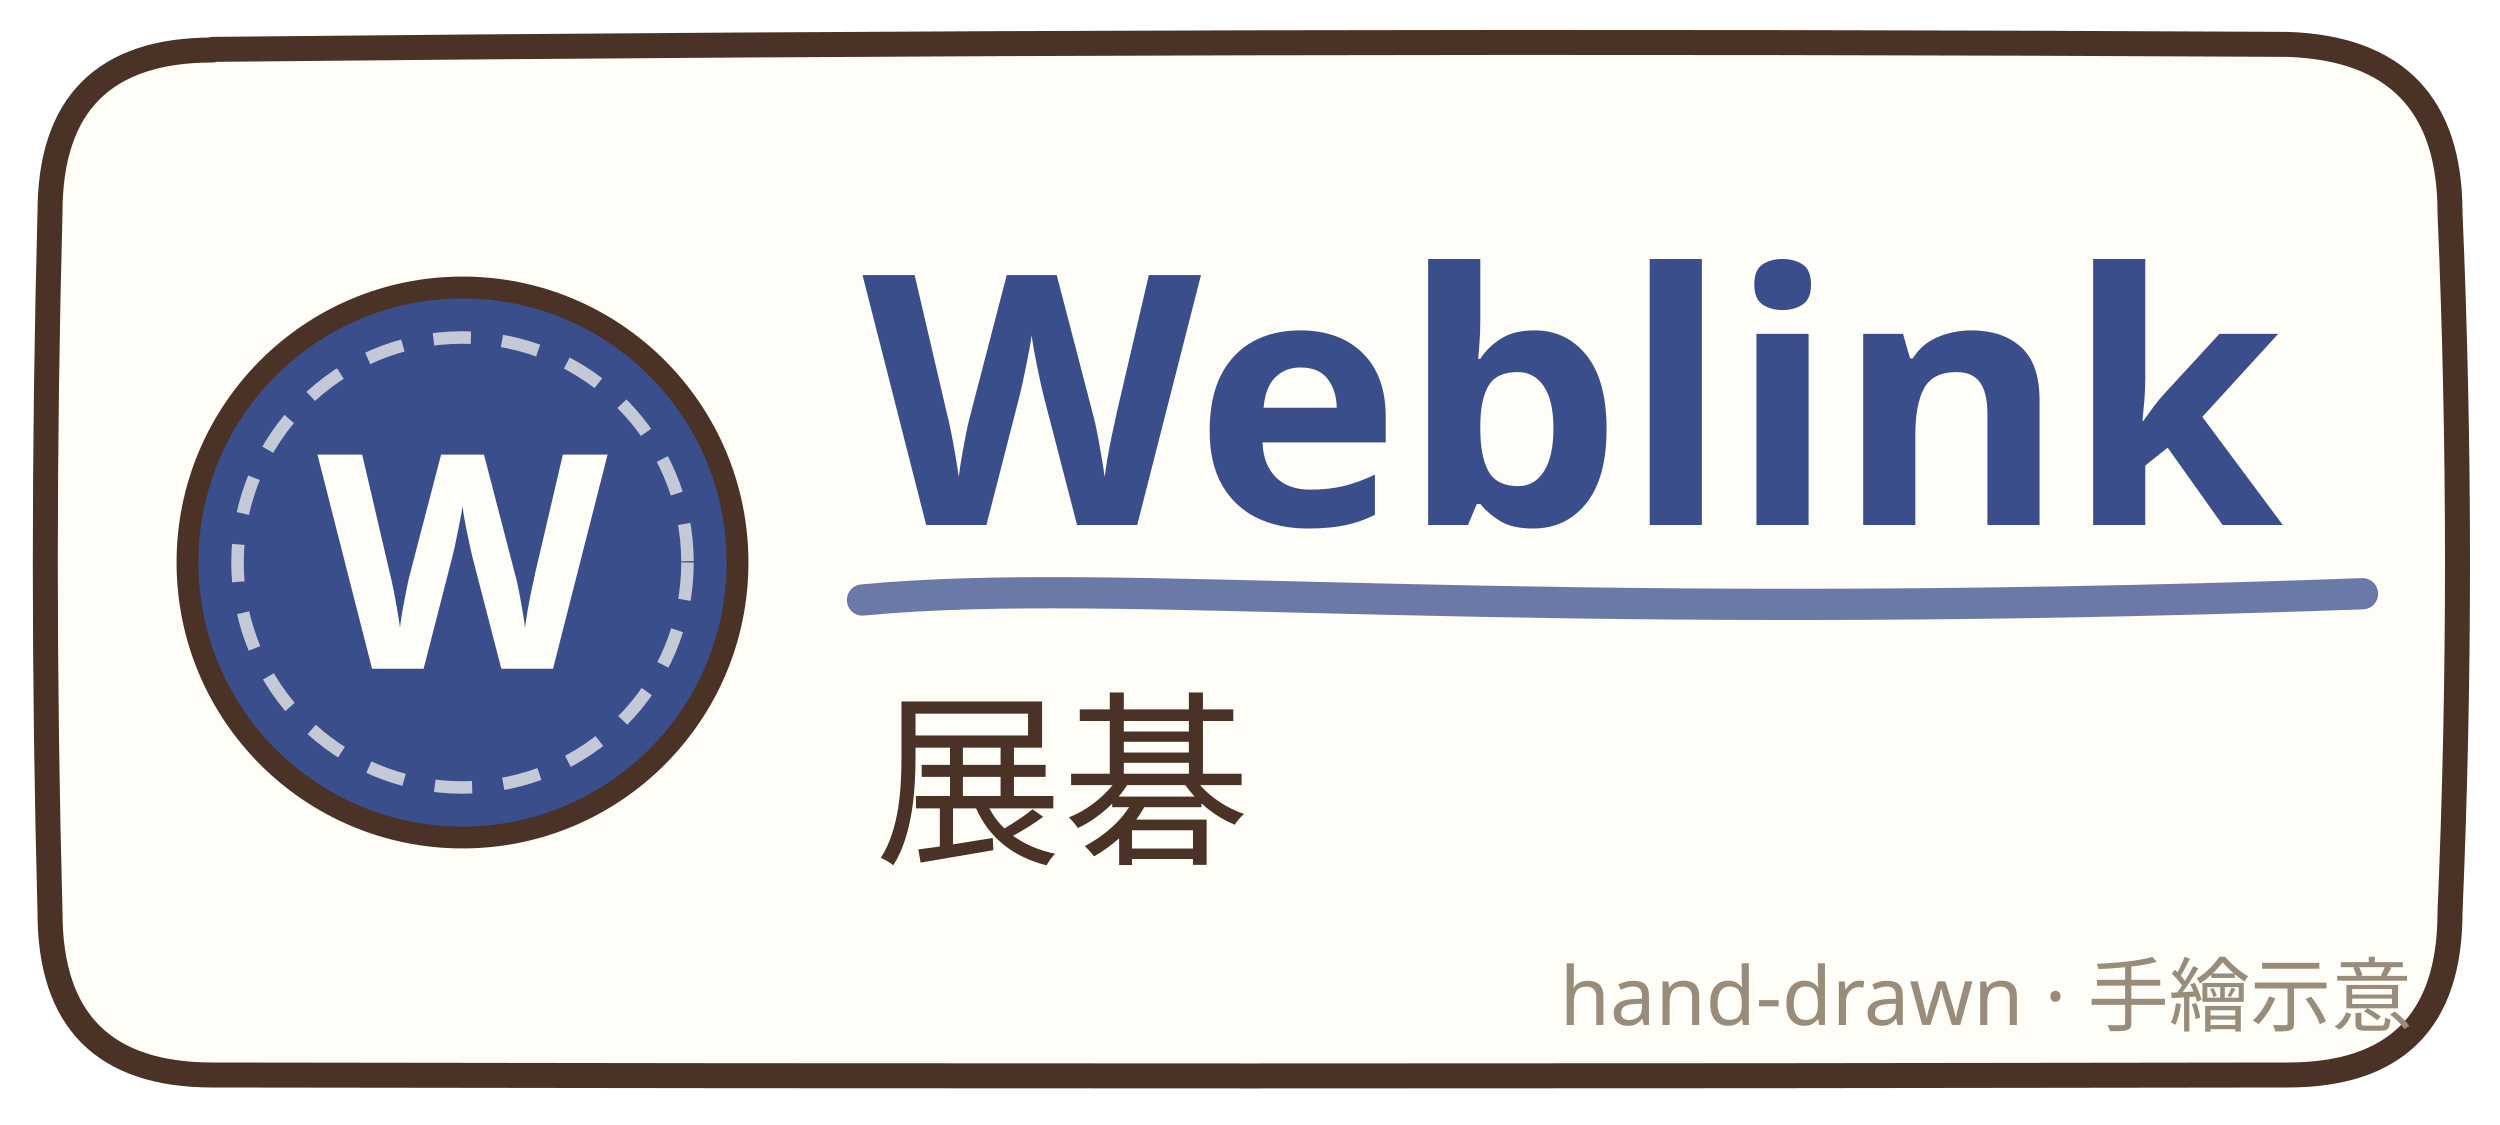
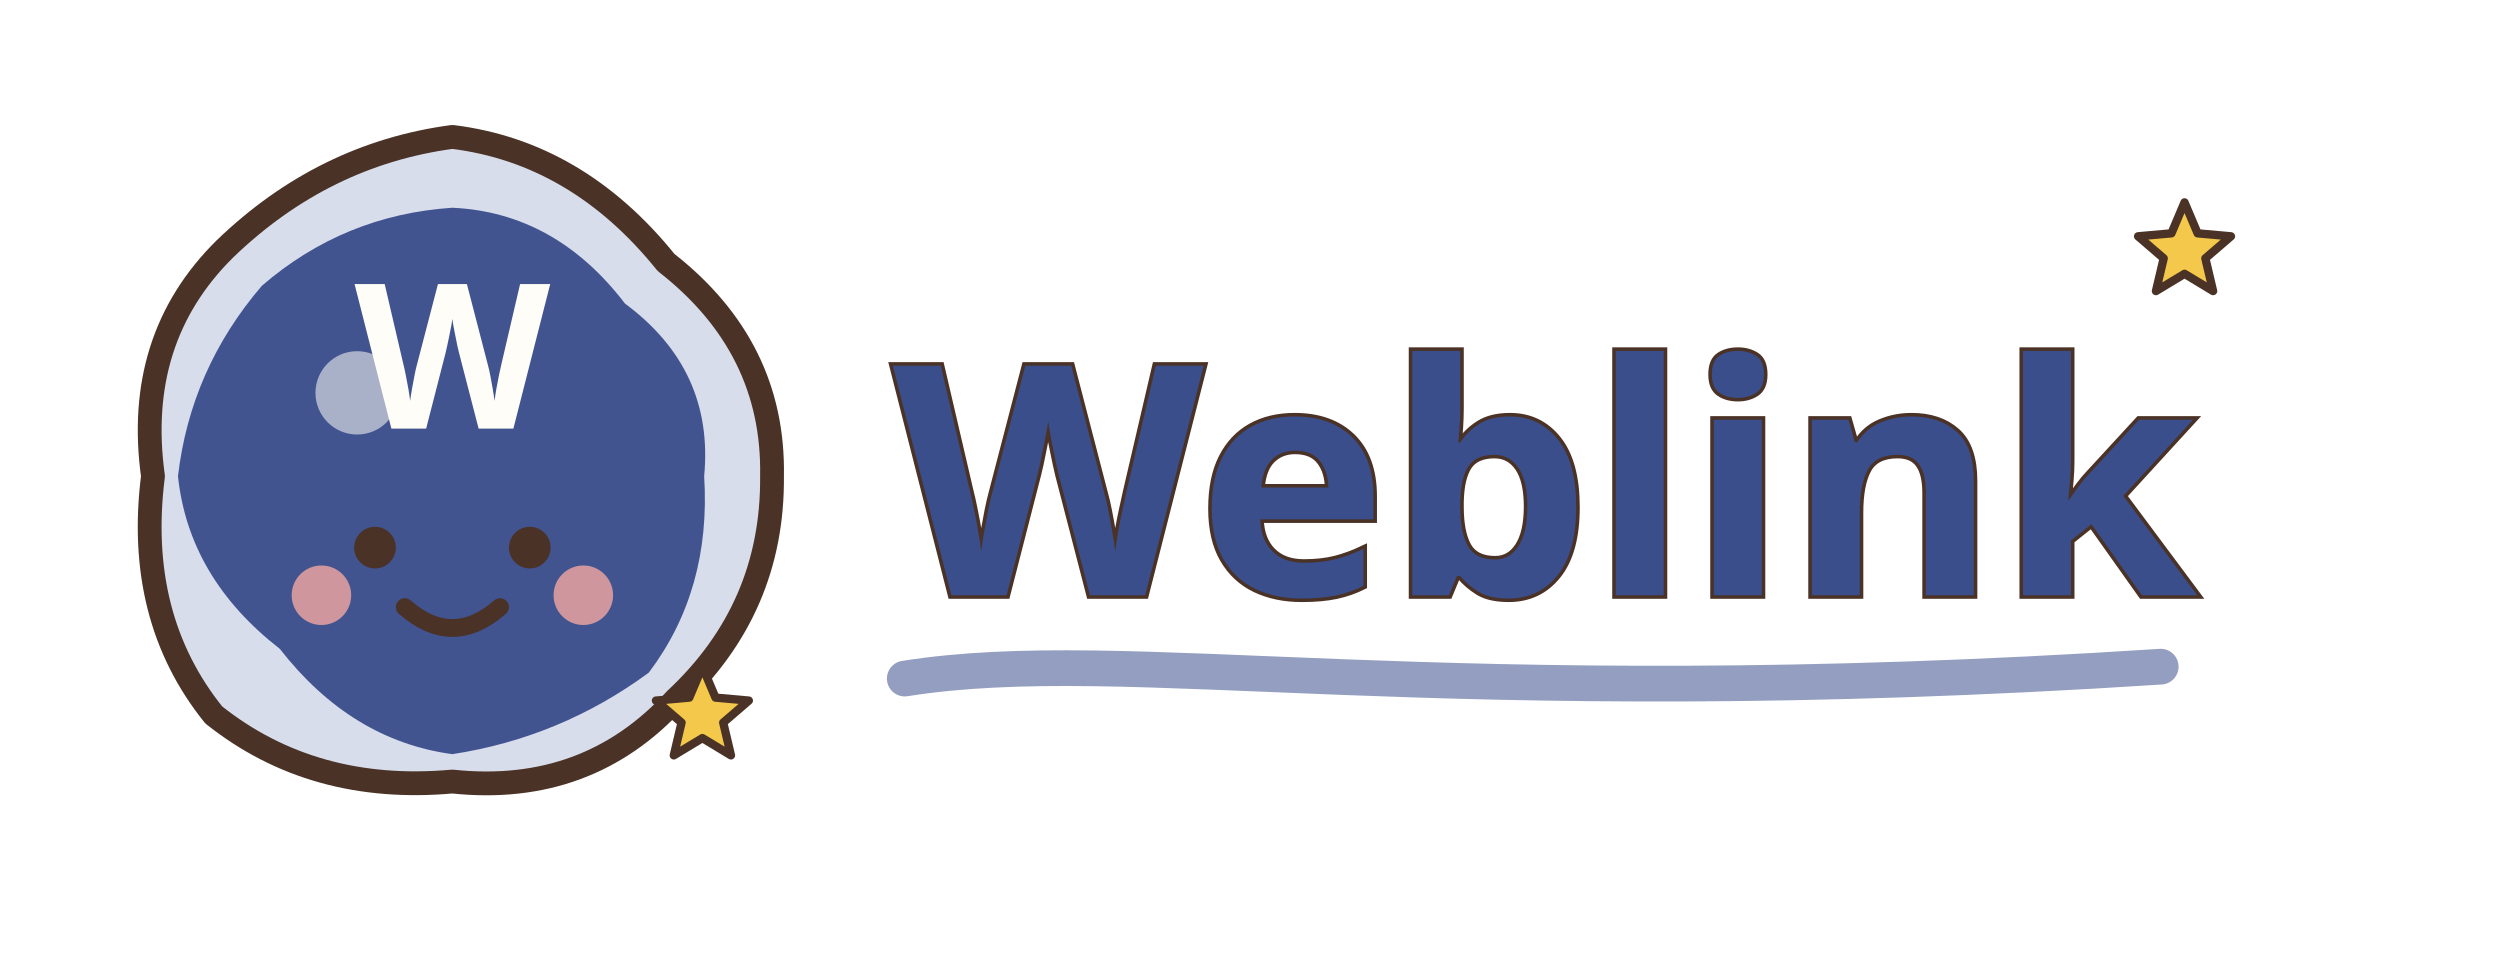
- <svg xmlns="http://www.w3.org/2000/svg" viewBox="0 0 400 180" width="400" height="180">
-   <path d="M34.0 7.9 Q200.0 6.2 366.0 7.1 Q392.0 8.0 392.0 34.0 Q394.4 90.0 392.0 146.0 Q392.0 172.0 366.0 172.0 Q200.0 172.3 34.0 172.0 Q8.0 172.0 8.0 146.0 Q6.5 90.0 8.0 34.0 Q8.0 8.0 34.0 8.0 Z" fill="#FFFDF7" stroke="#4A3226" stroke-width="4" stroke-linejoin="round" />
-   <circle cx="74" cy="90" r="44" fill="#3A4E8C" stroke="#4A3226" stroke-width="3.5" />
-   <circle cx="74" cy="90" r="36" fill="none" stroke="#FFFDF7" stroke-width="2" stroke-dasharray="6 5" opacity=".7" />
-   <text x="74" y="107" text-anchor="middle" font-family="'Comic Sans MS','Segoe Print','Chalkboard SE','Caveat',sans-serif" font-weight="700" font-size="48" fill="#FFFDF7">W</text>
-   <text x="138" y="84" font-family="'Comic Sans MS','Segoe Print','Chalkboard SE','Caveat',sans-serif" font-weight="700" font-size="56" fill="#3A4E8C" textLength="240" lengthAdjust="spacingAndGlyphs">Weblink</text>
-   <path d="M138 96 C 180 92, 240 100, 378 95" fill="none" stroke="#3A4E8C" stroke-width="5" stroke-linecap="round" opacity=".75" />
-   <text x="140" y="136" font-family="'DFKai-SB','標楷體','HanziPen TC','Hannotate TC','芫荽','Iansui','LXGW WenKai TC',sans-serif" font-size="30" fill="#4A3226">展碁</text>
-   <text x="386" y="164" text-anchor="end" font-family="'Comic Sans MS','Segoe Print',sans-serif" font-size="13" fill="#9A8C7A">hand-drawn · 手繪示意</text>
+ <svg xmlns="http://www.w3.org/2000/svg" viewBox="0 0 420 160" width="420" height="160">
+   <path d="M129.7 80.0 Q129.9 102.2 113.5 117.5 Q98.7 133.7 76.0 131.3 Q52.6 133.4 35.9 120.1 Q22.7 103.7 25.7 80.0 Q22.5 56.9 37.8 41.8 Q54.3 25.9 76.0 23.0 Q97.0 25.6 111.9 44.1 Q130.1 58.3 129.7 80.0 Z" fill="#D8DDEC" stroke="#4A3226" stroke-width="4" stroke-linejoin="round" />
+   <path d="M118.3 80.0 Q119.5 99.1 109.0 113.0 Q94.2 123.9 76.0 126.7 Q59.0 124.4 47.0 109.0 Q31.7 97.1 29.9 80.0 Q32.0 62.0 44.0 48.0 Q57.8 36.1 76.0 34.9 Q93.3 35.7 105.0 51.0 Q120.0 62.1 118.3 80.0 Z" fill="#3A4E8C" stroke="none" opacity=".95" />
+   <circle cx="60" cy="66" r="7" fill="#FFFDF7" opacity=".55" />
+   <circle cx="63" cy="92" r="3.5" fill="#4A3226" />
+   <circle cx="89" cy="92" r="3.5" fill="#4A3226" />
+   <path d="M68 102 q8 7 16 0" fill="none" stroke="#4A3226" stroke-width="3" stroke-linecap="round" />
+   <circle cx="54" cy="100" r="5" fill="#F2A7A0" opacity=".8" />
+   <circle cx="98" cy="100" r="5" fill="#F2A7A0" opacity=".8" />
+   <text x="76" y="72" text-anchor="middle" font-family="'Comic Sans MS','Segoe Print','Chalkboard SE','Caveat',sans-serif" font-weight="700" font-size="34" fill="#FFFDF7">W</text>
+   <text x="150" y="100" font-family="'Comic Sans MS','Segoe Print','Chalkboard SE','Caveat',sans-serif" font-weight="700" font-size="54" fill="#3A4E8C" stroke="#4A3226" stroke-width="1.2" paint-order="stroke" textLength="211" lengthAdjust="spacingAndGlyphs">Weblink</text>
+   <path d="M152 114 C 190 108, 240 120, 363 112" fill="none" stroke="#3A4E8C" stroke-width="6" stroke-linecap="round" opacity=".55" />
+   <path d="M367 34 l2.2 5.2 5.6 .5 -4.3 3.7 1.3 5.5 -4.8 -2.9 -4.8 2.9 1.3 -5.5 -4.3 -3.7 5.6 -.5z" fill="#F4C84A" stroke="#4A3226" stroke-width="1.4" stroke-linejoin="round" />
+   <path d="M118 112 l2.2 5.2 5.6 .5 -4.3 3.7 1.3 5.5 -4.8 -2.9 -4.8 2.9 1.3 -5.5 -4.3 -3.7 5.6 -.5z" fill="#F4C84A" stroke="#4A3226" stroke-width="1.4" stroke-linejoin="round" />
</svg>
